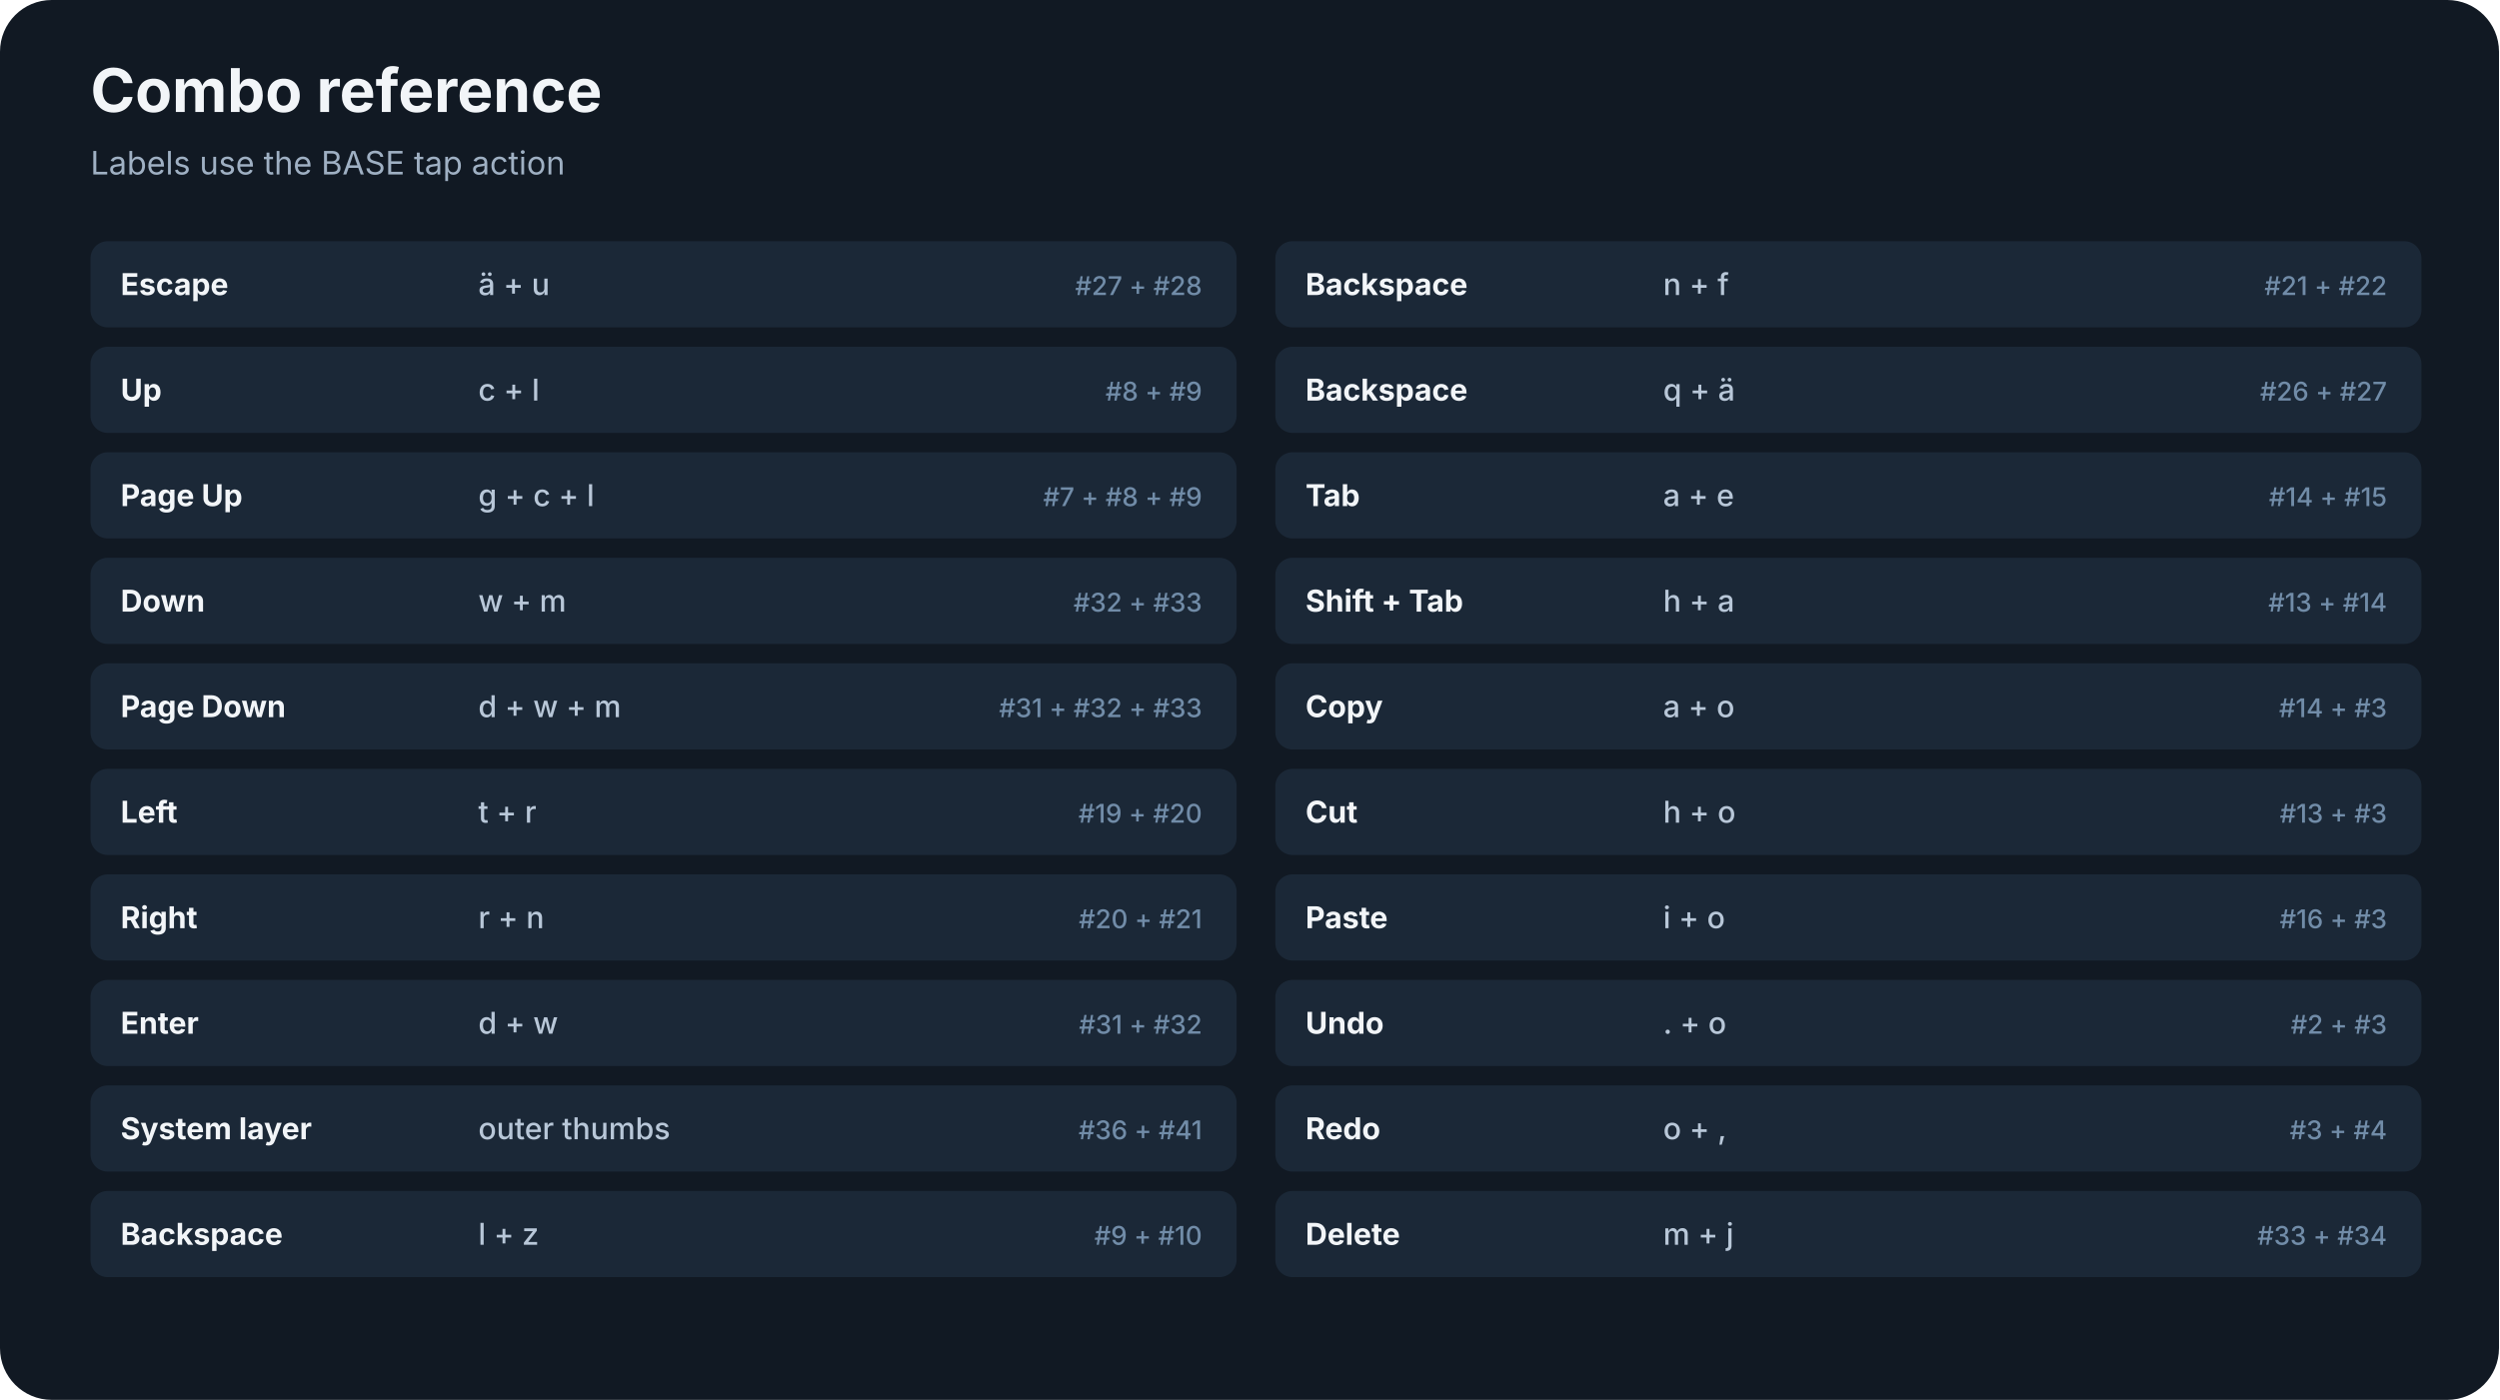
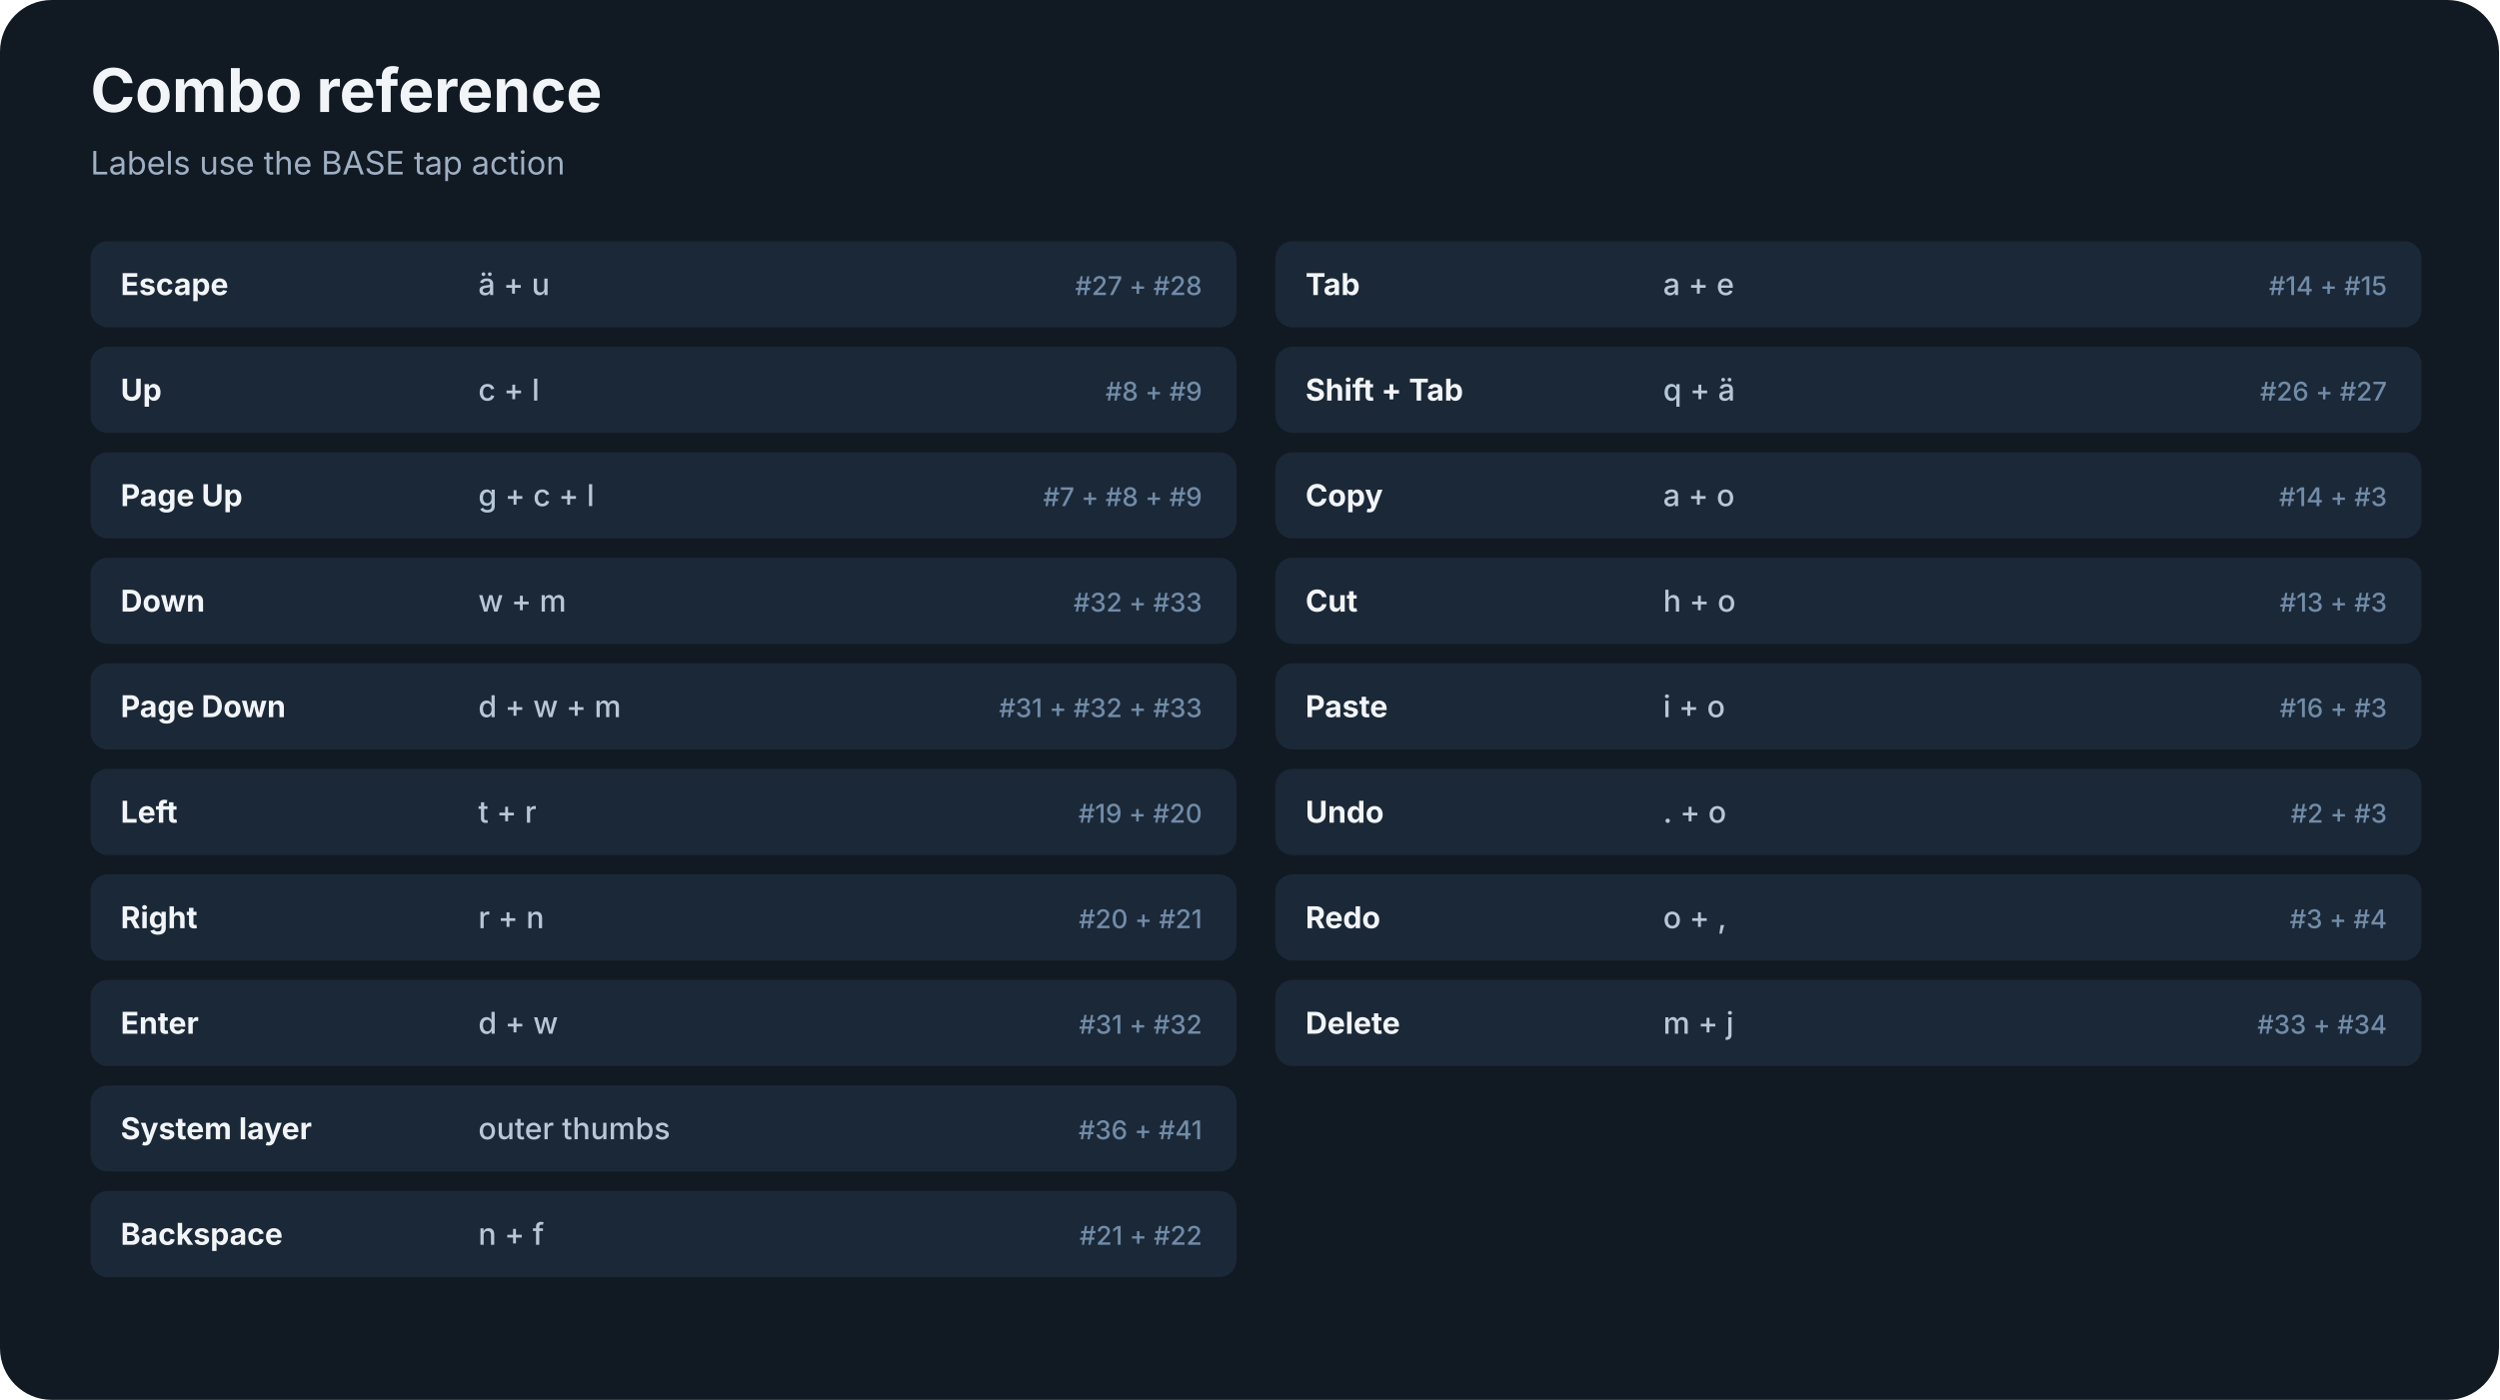
<svg xmlns="http://www.w3.org/2000/svg" width="1160" height="650" viewBox="0 0 1160 650">
  <rect width="100%" height="100%" rx="24" fill="#111923" />
  <text x="42" y="52" text-anchor="start" font-family="-apple-system, BlinkMacSystemFont, Segoe UI, sans-serif" font-size="28" font-weight="700" fill="#f2f5f8">Combo reference</text>
  <text x="42" y="81" text-anchor="start" font-family="-apple-system, BlinkMacSystemFont, Segoe UI, sans-serif" font-size="15" font-weight="400" fill="#9fb0c3">Labels use the BASE tap action</text>
  <rect x="42" y="112" width="532" height="40" rx="8" fill="#1b2837" />
  <text x="56" y="137" text-anchor="start" font-family="-apple-system, BlinkMacSystemFont, Segoe UI, sans-serif" font-size="14" font-weight="650" fill="#f2f5f8">Escape</text>
  <text x="222" y="137" text-anchor="start" font-family="-apple-system, BlinkMacSystemFont, Segoe UI, sans-serif" font-size="14" font-weight="500" fill="#b8c7d8">ä + u</text>
  <text x="558" y="137" text-anchor="end" font-family="-apple-system, BlinkMacSystemFont, Segoe UI, sans-serif" font-size="12" font-weight="500" fill="#718ca8">#27 + #28</text>
  <rect x="42" y="161" width="532" height="40" rx="8" fill="#1b2837" />
  <text x="56" y="186" text-anchor="start" font-family="-apple-system, BlinkMacSystemFont, Segoe UI, sans-serif" font-size="14" font-weight="650" fill="#f2f5f8">Up</text>
  <text x="222" y="186" text-anchor="start" font-family="-apple-system, BlinkMacSystemFont, Segoe UI, sans-serif" font-size="14" font-weight="500" fill="#b8c7d8">c + l</text>
  <text x="558" y="186" text-anchor="end" font-family="-apple-system, BlinkMacSystemFont, Segoe UI, sans-serif" font-size="12" font-weight="500" fill="#718ca8">#8 + #9</text>
  <rect x="42" y="210" width="532" height="40" rx="8" fill="#1b2837" />
  <text x="56" y="235" text-anchor="start" font-family="-apple-system, BlinkMacSystemFont, Segoe UI, sans-serif" font-size="14" font-weight="650" fill="#f2f5f8">Page Up</text>
  <text x="222" y="235" text-anchor="start" font-family="-apple-system, BlinkMacSystemFont, Segoe UI, sans-serif" font-size="14" font-weight="500" fill="#b8c7d8">g + c + l</text>
  <text x="558" y="235" text-anchor="end" font-family="-apple-system, BlinkMacSystemFont, Segoe UI, sans-serif" font-size="12" font-weight="500" fill="#718ca8">#7 + #8 + #9</text>
  <rect x="42" y="259" width="532" height="40" rx="8" fill="#1b2837" />
  <text x="56" y="284" text-anchor="start" font-family="-apple-system, BlinkMacSystemFont, Segoe UI, sans-serif" font-size="14" font-weight="650" fill="#f2f5f8">Down</text>
  <text x="222" y="284" text-anchor="start" font-family="-apple-system, BlinkMacSystemFont, Segoe UI, sans-serif" font-size="14" font-weight="500" fill="#b8c7d8">w + m</text>
  <text x="558" y="284" text-anchor="end" font-family="-apple-system, BlinkMacSystemFont, Segoe UI, sans-serif" font-size="12" font-weight="500" fill="#718ca8">#32 + #33</text>
  <rect x="42" y="308" width="532" height="40" rx="8" fill="#1b2837" />
  <text x="56" y="333" text-anchor="start" font-family="-apple-system, BlinkMacSystemFont, Segoe UI, sans-serif" font-size="14" font-weight="650" fill="#f2f5f8">Page Down</text>
  <text x="222" y="333" text-anchor="start" font-family="-apple-system, BlinkMacSystemFont, Segoe UI, sans-serif" font-size="14" font-weight="500" fill="#b8c7d8">d + w + m</text>
  <text x="558" y="333" text-anchor="end" font-family="-apple-system, BlinkMacSystemFont, Segoe UI, sans-serif" font-size="12" font-weight="500" fill="#718ca8">#31 + #32 + #33</text>
  <rect x="42" y="357" width="532" height="40" rx="8" fill="#1b2837" />
  <text x="56" y="382" text-anchor="start" font-family="-apple-system, BlinkMacSystemFont, Segoe UI, sans-serif" font-size="14" font-weight="650" fill="#f2f5f8">Left</text>
  <text x="222" y="382" text-anchor="start" font-family="-apple-system, BlinkMacSystemFont, Segoe UI, sans-serif" font-size="14" font-weight="500" fill="#b8c7d8">t + r</text>
  <text x="558" y="382" text-anchor="end" font-family="-apple-system, BlinkMacSystemFont, Segoe UI, sans-serif" font-size="12" font-weight="500" fill="#718ca8">#19 + #20</text>
  <rect x="42" y="406" width="532" height="40" rx="8" fill="#1b2837" />
  <text x="56" y="431" text-anchor="start" font-family="-apple-system, BlinkMacSystemFont, Segoe UI, sans-serif" font-size="14" font-weight="650" fill="#f2f5f8">Right</text>
  <text x="222" y="431" text-anchor="start" font-family="-apple-system, BlinkMacSystemFont, Segoe UI, sans-serif" font-size="14" font-weight="500" fill="#b8c7d8">r + n</text>
  <text x="558" y="431" text-anchor="end" font-family="-apple-system, BlinkMacSystemFont, Segoe UI, sans-serif" font-size="12" font-weight="500" fill="#718ca8">#20 + #21</text>
  <rect x="42" y="455" width="532" height="40" rx="8" fill="#1b2837" />
  <text x="56" y="480" text-anchor="start" font-family="-apple-system, BlinkMacSystemFont, Segoe UI, sans-serif" font-size="14" font-weight="650" fill="#f2f5f8">Enter</text>
  <text x="222" y="480" text-anchor="start" font-family="-apple-system, BlinkMacSystemFont, Segoe UI, sans-serif" font-size="14" font-weight="500" fill="#b8c7d8">d + w</text>
  <text x="558" y="480" text-anchor="end" font-family="-apple-system, BlinkMacSystemFont, Segoe UI, sans-serif" font-size="12" font-weight="500" fill="#718ca8">#31 + #32</text>
  <rect x="42" y="504" width="532" height="40" rx="8" fill="#1b2837" />
  <text x="56" y="529" text-anchor="start" font-family="-apple-system, BlinkMacSystemFont, Segoe UI, sans-serif" font-size="14" font-weight="650" fill="#f2f5f8">System layer</text>
  <text x="222" y="529" text-anchor="start" font-family="-apple-system, BlinkMacSystemFont, Segoe UI, sans-serif" font-size="14" font-weight="500" fill="#b8c7d8">outer thumbs</text>
  <text x="558" y="529" text-anchor="end" font-family="-apple-system, BlinkMacSystemFont, Segoe UI, sans-serif" font-size="12" font-weight="500" fill="#718ca8">#36 + #41</text>
  <rect x="42" y="553" width="532" height="40" rx="8" fill="#1b2837" />
  <text x="56" y="578" text-anchor="start" font-family="-apple-system, BlinkMacSystemFont, Segoe UI, sans-serif" font-size="14" font-weight="650" fill="#f2f5f8">Backspace</text>
-   <text x="222" y="578" text-anchor="start" font-family="-apple-system, BlinkMacSystemFont, Segoe UI, sans-serif" font-size="14" font-weight="500" fill="#b8c7d8">l + z</text>
-   <text x="558" y="578" text-anchor="end" font-family="-apple-system, BlinkMacSystemFont, Segoe UI, sans-serif" font-size="12" font-weight="500" fill="#718ca8">#9 + #10</text>
+   <text x="222" y="578" text-anchor="start" font-family="-apple-system, BlinkMacSystemFont, Segoe UI, sans-serif" font-size="14" font-weight="500" fill="#b8c7d8">n + f</text>
+   <text x="558" y="578" text-anchor="end" font-family="-apple-system, BlinkMacSystemFont, Segoe UI, sans-serif" font-size="12" font-weight="500" fill="#718ca8">#21 + #22</text>
  <rect x="592" y="112" width="532" height="40" rx="8" fill="#1b2837" />
-   <text x="606" y="137" text-anchor="start" font-family="-apple-system, BlinkMacSystemFont, Segoe UI, sans-serif" font-size="14" font-weight="650" fill="#f2f5f8">Backspace</text>
-   <text x="772" y="137" text-anchor="start" font-family="-apple-system, BlinkMacSystemFont, Segoe UI, sans-serif" font-size="14" font-weight="500" fill="#b8c7d8">n + f</text>
-   <text x="1108" y="137" text-anchor="end" font-family="-apple-system, BlinkMacSystemFont, Segoe UI, sans-serif" font-size="12" font-weight="500" fill="#718ca8">#21 + #22</text>
+   <text x="606" y="137" text-anchor="start" font-family="-apple-system, BlinkMacSystemFont, Segoe UI, sans-serif" font-size="14" font-weight="650" fill="#f2f5f8">Tab</text>
+   <text x="772" y="137" text-anchor="start" font-family="-apple-system, BlinkMacSystemFont, Segoe UI, sans-serif" font-size="14" font-weight="500" fill="#b8c7d8">a + e</text>
+   <text x="1108" y="137" text-anchor="end" font-family="-apple-system, BlinkMacSystemFont, Segoe UI, sans-serif" font-size="12" font-weight="500" fill="#718ca8">#14 + #15</text>
  <rect x="592" y="161" width="532" height="40" rx="8" fill="#1b2837" />
-   <text x="606" y="186" text-anchor="start" font-family="-apple-system, BlinkMacSystemFont, Segoe UI, sans-serif" font-size="14" font-weight="650" fill="#f2f5f8">Backspace</text>
+   <text x="606" y="186" text-anchor="start" font-family="-apple-system, BlinkMacSystemFont, Segoe UI, sans-serif" font-size="14" font-weight="650" fill="#f2f5f8">Shift + Tab</text>
  <text x="772" y="186" text-anchor="start" font-family="-apple-system, BlinkMacSystemFont, Segoe UI, sans-serif" font-size="14" font-weight="500" fill="#b8c7d8">q + ä</text>
  <text x="1108" y="186" text-anchor="end" font-family="-apple-system, BlinkMacSystemFont, Segoe UI, sans-serif" font-size="12" font-weight="500" fill="#718ca8">#26 + #27</text>
  <rect x="592" y="210" width="532" height="40" rx="8" fill="#1b2837" />
-   <text x="606" y="235" text-anchor="start" font-family="-apple-system, BlinkMacSystemFont, Segoe UI, sans-serif" font-size="14" font-weight="650" fill="#f2f5f8">Tab</text>
-   <text x="772" y="235" text-anchor="start" font-family="-apple-system, BlinkMacSystemFont, Segoe UI, sans-serif" font-size="14" font-weight="500" fill="#b8c7d8">a + e</text>
-   <text x="1108" y="235" text-anchor="end" font-family="-apple-system, BlinkMacSystemFont, Segoe UI, sans-serif" font-size="12" font-weight="500" fill="#718ca8">#14 + #15</text>
+   <text x="606" y="235" text-anchor="start" font-family="-apple-system, BlinkMacSystemFont, Segoe UI, sans-serif" font-size="14" font-weight="650" fill="#f2f5f8">Copy</text>
+   <text x="772" y="235" text-anchor="start" font-family="-apple-system, BlinkMacSystemFont, Segoe UI, sans-serif" font-size="14" font-weight="500" fill="#b8c7d8">a + o</text>
+   <text x="1108" y="235" text-anchor="end" font-family="-apple-system, BlinkMacSystemFont, Segoe UI, sans-serif" font-size="12" font-weight="500" fill="#718ca8">#14 + #3</text>
  <rect x="592" y="259" width="532" height="40" rx="8" fill="#1b2837" />
-   <text x="606" y="284" text-anchor="start" font-family="-apple-system, BlinkMacSystemFont, Segoe UI, sans-serif" font-size="14" font-weight="650" fill="#f2f5f8">Shift + Tab</text>
-   <text x="772" y="284" text-anchor="start" font-family="-apple-system, BlinkMacSystemFont, Segoe UI, sans-serif" font-size="14" font-weight="500" fill="#b8c7d8">h + a</text>
-   <text x="1108" y="284" text-anchor="end" font-family="-apple-system, BlinkMacSystemFont, Segoe UI, sans-serif" font-size="12" font-weight="500" fill="#718ca8">#13 + #14</text>
+   <text x="606" y="284" text-anchor="start" font-family="-apple-system, BlinkMacSystemFont, Segoe UI, sans-serif" font-size="14" font-weight="650" fill="#f2f5f8">Cut</text>
+   <text x="772" y="284" text-anchor="start" font-family="-apple-system, BlinkMacSystemFont, Segoe UI, sans-serif" font-size="14" font-weight="500" fill="#b8c7d8">h + o</text>
+   <text x="1108" y="284" text-anchor="end" font-family="-apple-system, BlinkMacSystemFont, Segoe UI, sans-serif" font-size="12" font-weight="500" fill="#718ca8">#13 + #3</text>
  <rect x="592" y="308" width="532" height="40" rx="8" fill="#1b2837" />
-   <text x="606" y="333" text-anchor="start" font-family="-apple-system, BlinkMacSystemFont, Segoe UI, sans-serif" font-size="14" font-weight="650" fill="#f2f5f8">Copy</text>
-   <text x="772" y="333" text-anchor="start" font-family="-apple-system, BlinkMacSystemFont, Segoe UI, sans-serif" font-size="14" font-weight="500" fill="#b8c7d8">a + o</text>
-   <text x="1108" y="333" text-anchor="end" font-family="-apple-system, BlinkMacSystemFont, Segoe UI, sans-serif" font-size="12" font-weight="500" fill="#718ca8">#14 + #3</text>
+   <text x="606" y="333" text-anchor="start" font-family="-apple-system, BlinkMacSystemFont, Segoe UI, sans-serif" font-size="14" font-weight="650" fill="#f2f5f8">Paste</text>
+   <text x="772" y="333" text-anchor="start" font-family="-apple-system, BlinkMacSystemFont, Segoe UI, sans-serif" font-size="14" font-weight="500" fill="#b8c7d8">i + o</text>
+   <text x="1108" y="333" text-anchor="end" font-family="-apple-system, BlinkMacSystemFont, Segoe UI, sans-serif" font-size="12" font-weight="500" fill="#718ca8">#16 + #3</text>
  <rect x="592" y="357" width="532" height="40" rx="8" fill="#1b2837" />
-   <text x="606" y="382" text-anchor="start" font-family="-apple-system, BlinkMacSystemFont, Segoe UI, sans-serif" font-size="14" font-weight="650" fill="#f2f5f8">Cut</text>
-   <text x="772" y="382" text-anchor="start" font-family="-apple-system, BlinkMacSystemFont, Segoe UI, sans-serif" font-size="14" font-weight="500" fill="#b8c7d8">h + o</text>
-   <text x="1108" y="382" text-anchor="end" font-family="-apple-system, BlinkMacSystemFont, Segoe UI, sans-serif" font-size="12" font-weight="500" fill="#718ca8">#13 + #3</text>
+   <text x="606" y="382" text-anchor="start" font-family="-apple-system, BlinkMacSystemFont, Segoe UI, sans-serif" font-size="14" font-weight="650" fill="#f2f5f8">Undo</text>
+   <text x="772" y="382" text-anchor="start" font-family="-apple-system, BlinkMacSystemFont, Segoe UI, sans-serif" font-size="14" font-weight="500" fill="#b8c7d8">. + o</text>
+   <text x="1108" y="382" text-anchor="end" font-family="-apple-system, BlinkMacSystemFont, Segoe UI, sans-serif" font-size="12" font-weight="500" fill="#718ca8">#2 + #3</text>
  <rect x="592" y="406" width="532" height="40" rx="8" fill="#1b2837" />
-   <text x="606" y="431" text-anchor="start" font-family="-apple-system, BlinkMacSystemFont, Segoe UI, sans-serif" font-size="14" font-weight="650" fill="#f2f5f8">Paste</text>
-   <text x="772" y="431" text-anchor="start" font-family="-apple-system, BlinkMacSystemFont, Segoe UI, sans-serif" font-size="14" font-weight="500" fill="#b8c7d8">i + o</text>
-   <text x="1108" y="431" text-anchor="end" font-family="-apple-system, BlinkMacSystemFont, Segoe UI, sans-serif" font-size="12" font-weight="500" fill="#718ca8">#16 + #3</text>
+   <text x="606" y="431" text-anchor="start" font-family="-apple-system, BlinkMacSystemFont, Segoe UI, sans-serif" font-size="14" font-weight="650" fill="#f2f5f8">Redo</text>
+   <text x="772" y="431" text-anchor="start" font-family="-apple-system, BlinkMacSystemFont, Segoe UI, sans-serif" font-size="14" font-weight="500" fill="#b8c7d8">o + ,</text>
+   <text x="1108" y="431" text-anchor="end" font-family="-apple-system, BlinkMacSystemFont, Segoe UI, sans-serif" font-size="12" font-weight="500" fill="#718ca8">#3 + #4</text>
  <rect x="592" y="455" width="532" height="40" rx="8" fill="#1b2837" />
-   <text x="606" y="480" text-anchor="start" font-family="-apple-system, BlinkMacSystemFont, Segoe UI, sans-serif" font-size="14" font-weight="650" fill="#f2f5f8">Undo</text>
-   <text x="772" y="480" text-anchor="start" font-family="-apple-system, BlinkMacSystemFont, Segoe UI, sans-serif" font-size="14" font-weight="500" fill="#b8c7d8">. + o</text>
-   <text x="1108" y="480" text-anchor="end" font-family="-apple-system, BlinkMacSystemFont, Segoe UI, sans-serif" font-size="12" font-weight="500" fill="#718ca8">#2 + #3</text>
-   <rect x="592" y="504" width="532" height="40" rx="8" fill="#1b2837" />
-   <text x="606" y="529" text-anchor="start" font-family="-apple-system, BlinkMacSystemFont, Segoe UI, sans-serif" font-size="14" font-weight="650" fill="#f2f5f8">Redo</text>
-   <text x="772" y="529" text-anchor="start" font-family="-apple-system, BlinkMacSystemFont, Segoe UI, sans-serif" font-size="14" font-weight="500" fill="#b8c7d8">o + ,</text>
-   <text x="1108" y="529" text-anchor="end" font-family="-apple-system, BlinkMacSystemFont, Segoe UI, sans-serif" font-size="12" font-weight="500" fill="#718ca8">#3 + #4</text>
-   <rect x="592" y="553" width="532" height="40" rx="8" fill="#1b2837" />
-   <text x="606" y="578" text-anchor="start" font-family="-apple-system, BlinkMacSystemFont, Segoe UI, sans-serif" font-size="14" font-weight="650" fill="#f2f5f8">Delete</text>
-   <text x="772" y="578" text-anchor="start" font-family="-apple-system, BlinkMacSystemFont, Segoe UI, sans-serif" font-size="14" font-weight="500" fill="#b8c7d8">m + j</text>
-   <text x="1108" y="578" text-anchor="end" font-family="-apple-system, BlinkMacSystemFont, Segoe UI, sans-serif" font-size="12" font-weight="500" fill="#718ca8">#33 + #34</text>
+   <text x="606" y="480" text-anchor="start" font-family="-apple-system, BlinkMacSystemFont, Segoe UI, sans-serif" font-size="14" font-weight="650" fill="#f2f5f8">Delete</text>
+   <text x="772" y="480" text-anchor="start" font-family="-apple-system, BlinkMacSystemFont, Segoe UI, sans-serif" font-size="14" font-weight="500" fill="#b8c7d8">m + j</text>
+   <text x="1108" y="480" text-anchor="end" font-family="-apple-system, BlinkMacSystemFont, Segoe UI, sans-serif" font-size="12" font-weight="500" fill="#718ca8">#33 + #34</text>
</svg>
